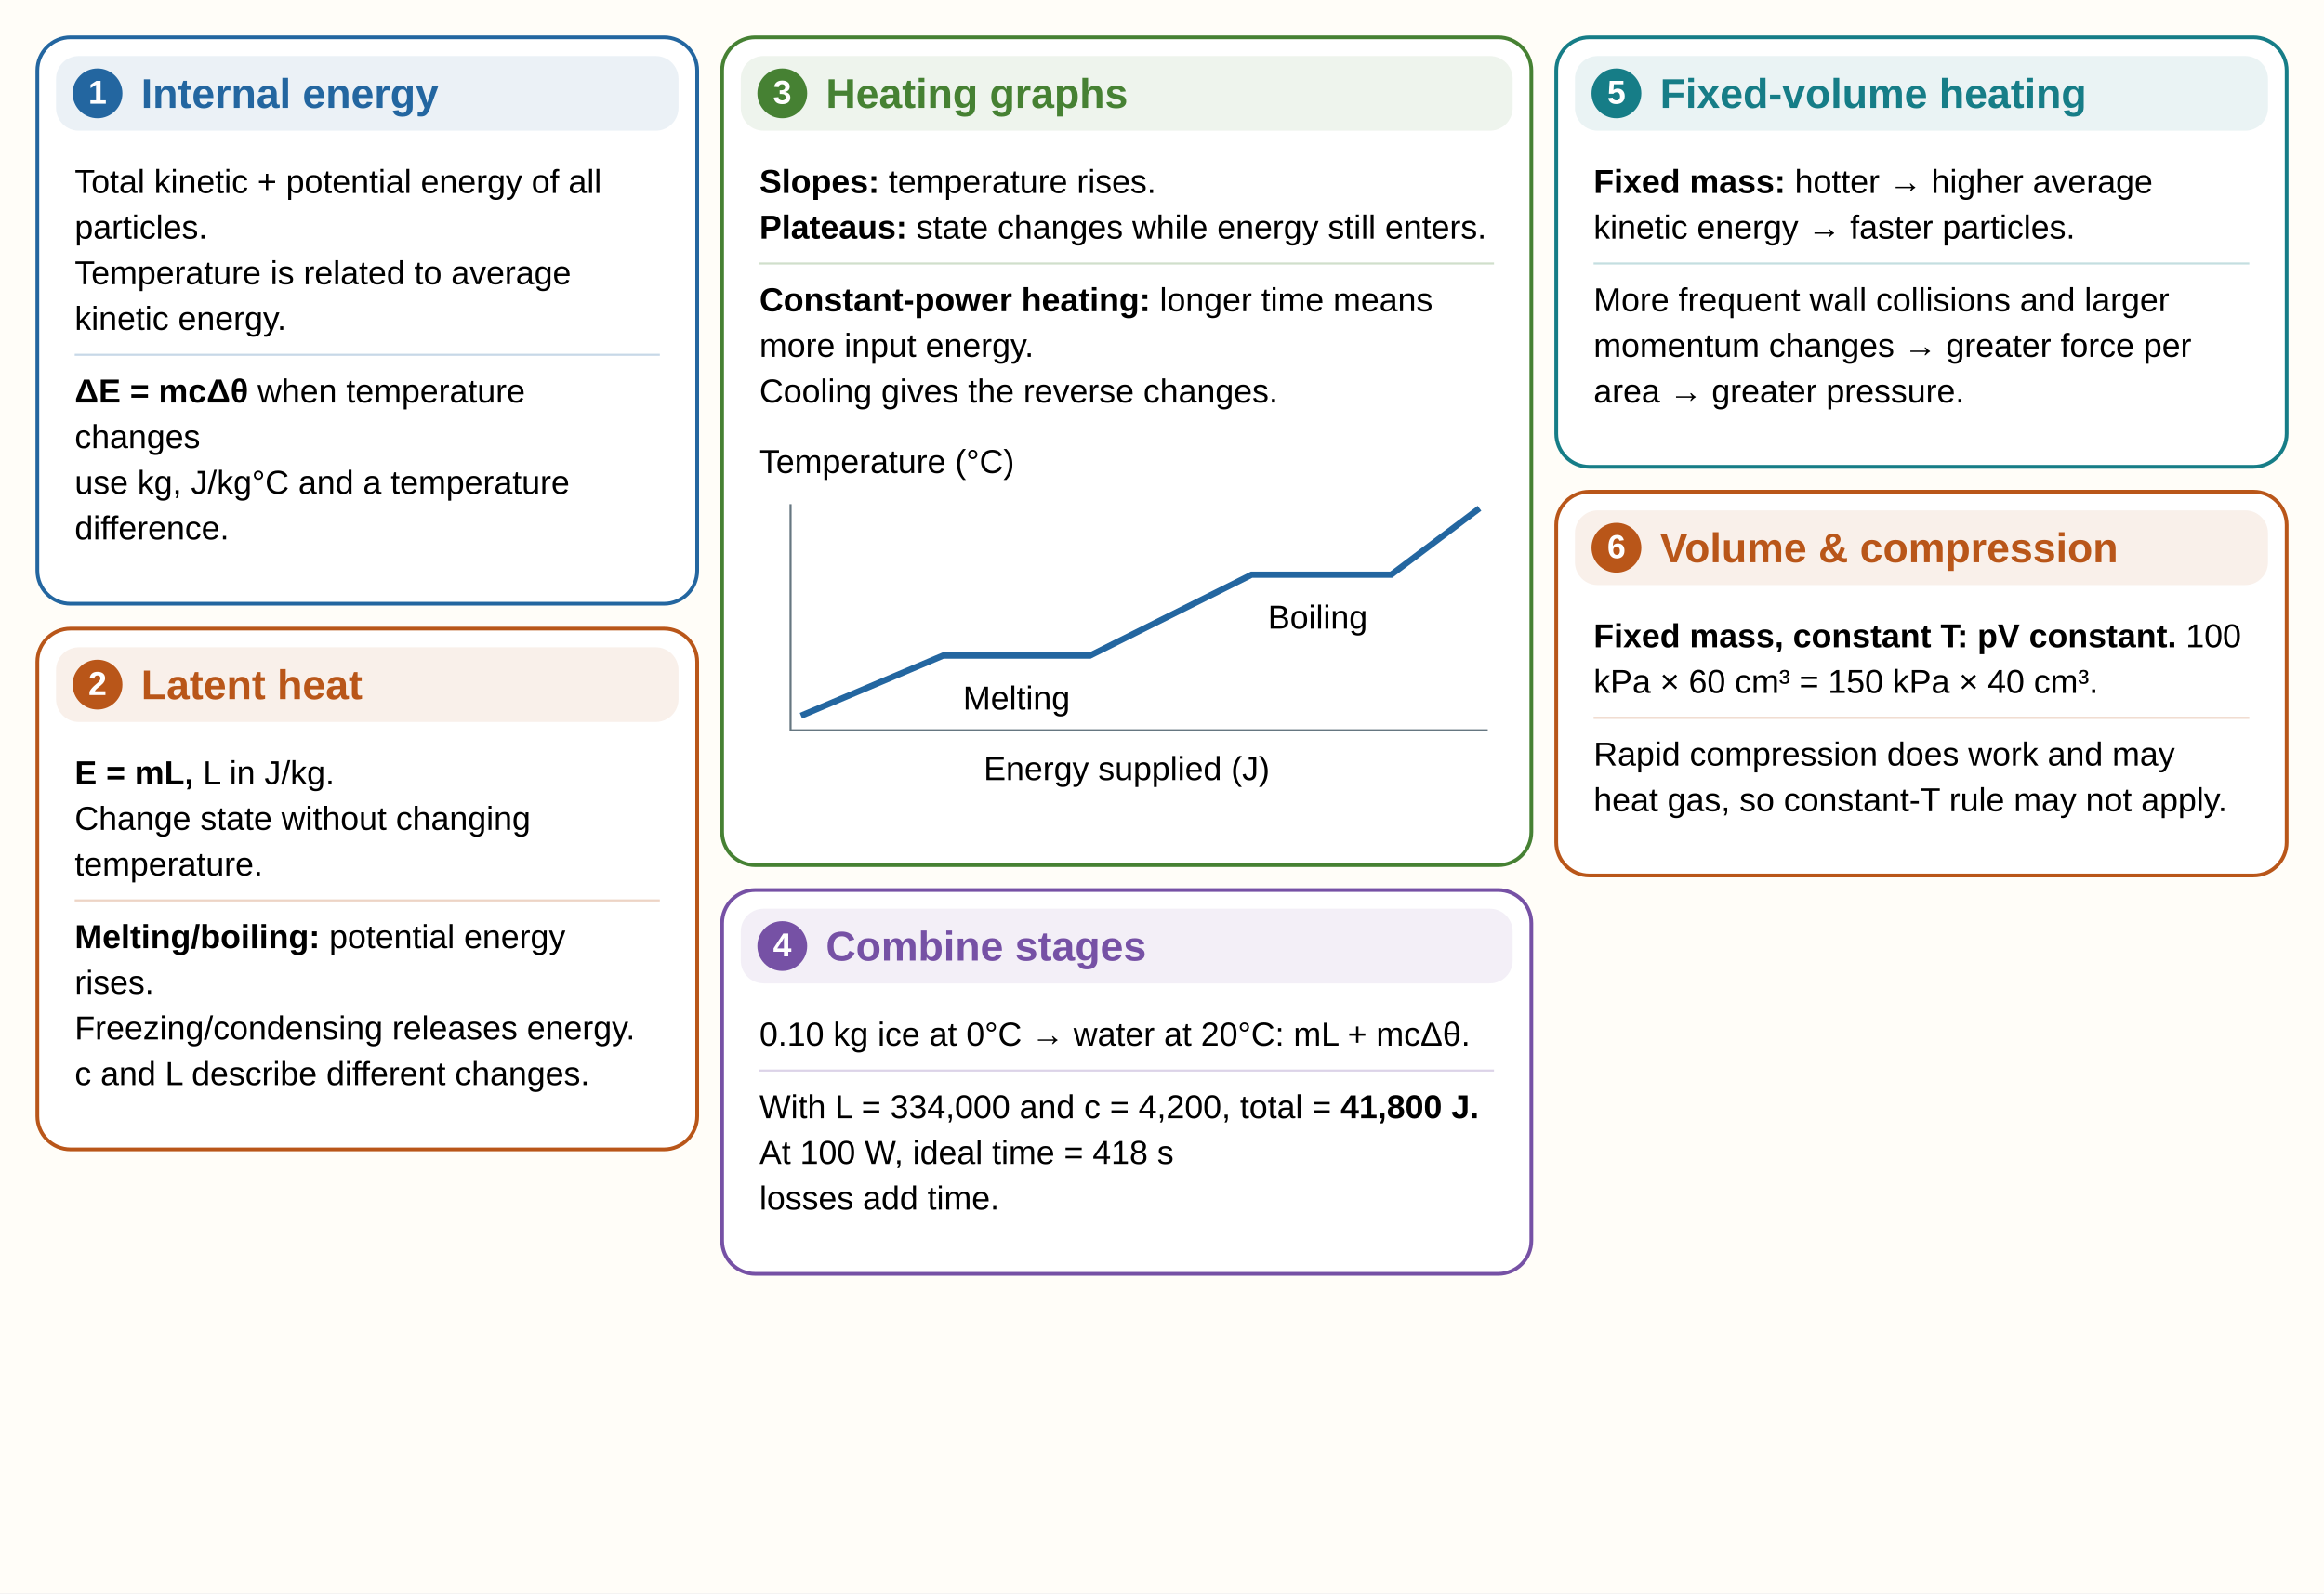
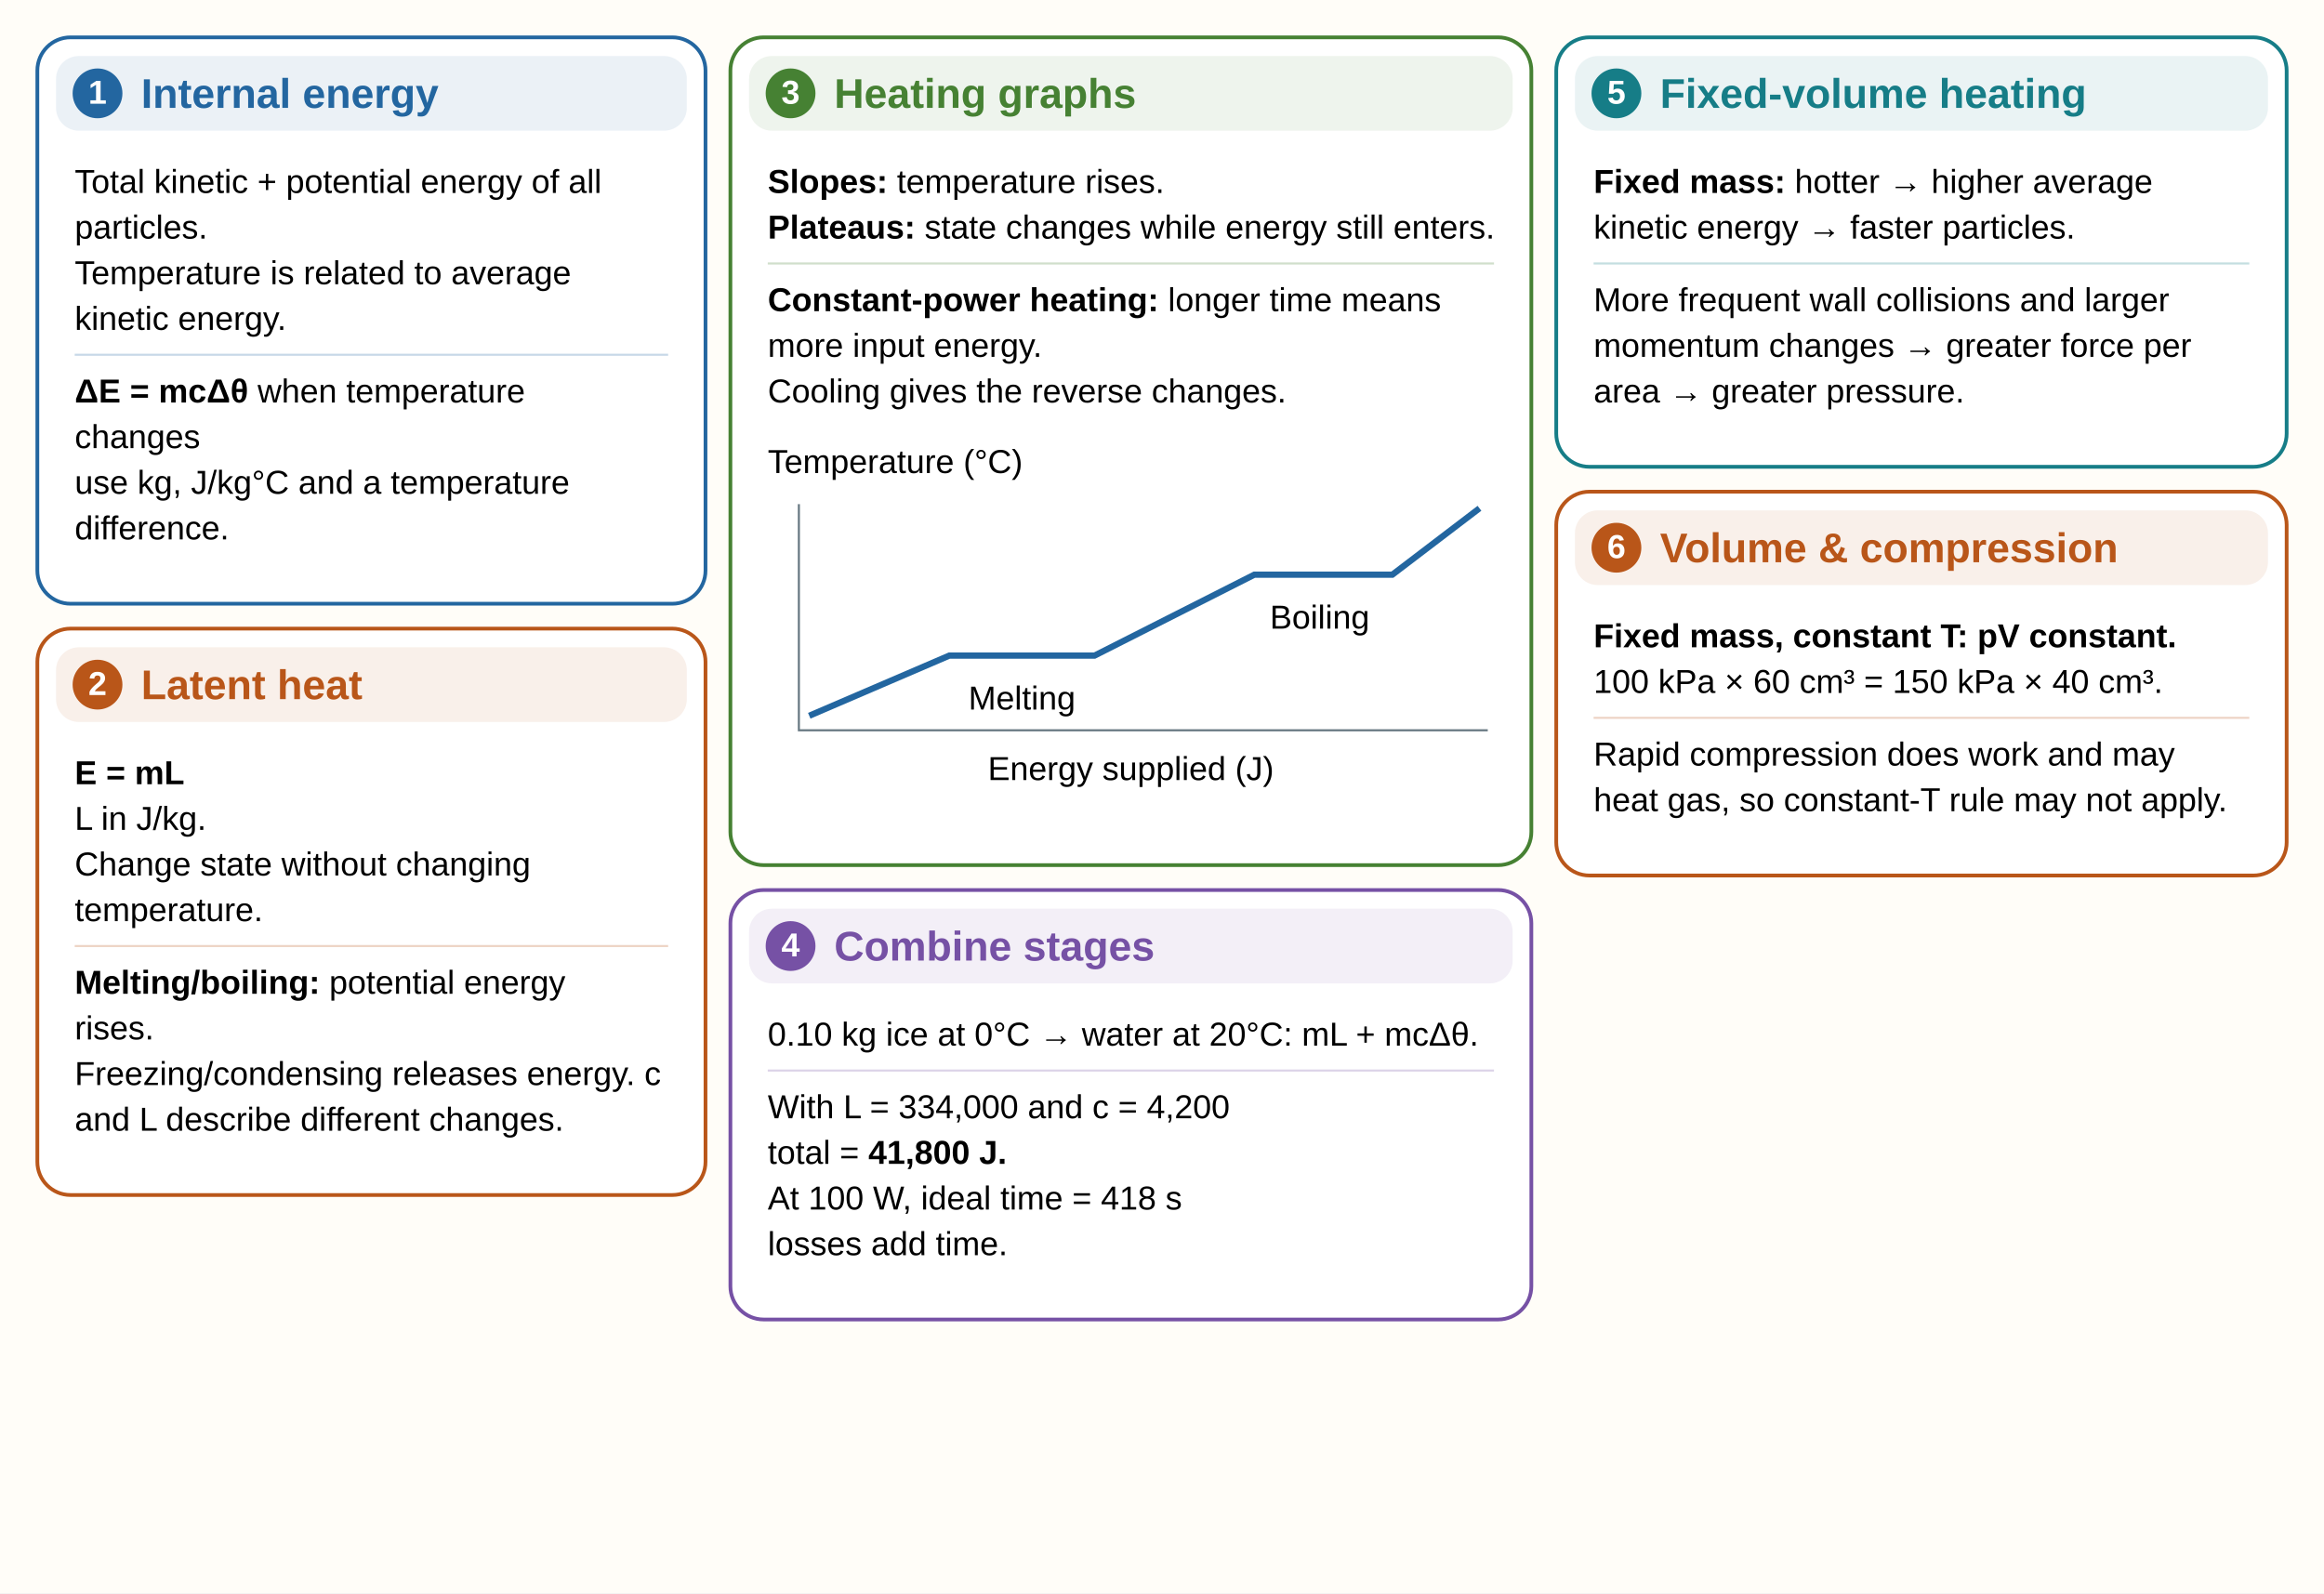
<svg xmlns="http://www.w3.org/2000/svg" width="2400" height="1645.714" viewBox="0 0 1120 768" role="img" aria-labelledby="map-title map-description" data-print-width-mm="277" font-family="Segoe UI,Arial,sans-serif">
  <defs>
    <marker id="arrow-2366a0" viewBox="0 0 10 10" refX="9" refY="5" markerWidth="4" markerHeight="4" orient="auto-start-reverse">
      <path d="M1 1L9 5L1 9" fill="none" stroke="#2366a0" stroke-width="2" stroke-linejoin="round" />
    </marker>
    <marker id="arrow-b95619" viewBox="0 0 10 10" refX="9" refY="5" markerWidth="4" markerHeight="4" orient="auto-start-reverse">
      <path d="M1 1L9 5L1 9" fill="none" stroke="#b95619" stroke-width="2" stroke-linejoin="round" />
    </marker>
    <marker id="arrow-468133" viewBox="0 0 10 10" refX="9" refY="5" markerWidth="4" markerHeight="4" orient="auto-start-reverse">
      <path d="M1 1L9 5L1 9" fill="none" stroke="#468133" stroke-width="2" stroke-linejoin="round" />
    </marker>
    <marker id="arrow-7651a5" viewBox="0 0 10 10" refX="9" refY="5" markerWidth="4" markerHeight="4" orient="auto-start-reverse">
      <path d="M1 1L9 5L1 9" fill="none" stroke="#7651a5" stroke-width="2" stroke-linejoin="round" />
    </marker>
    <marker id="arrow-167d87" viewBox="0 0 10 10" refX="9" refY="5" markerWidth="4" markerHeight="4" orient="auto-start-reverse">
      <path d="M1 1L9 5L1 9" fill="none" stroke="#167d87" stroke-width="2" stroke-linejoin="round" />
    </marker>
    <marker id="arrow-b95619" viewBox="0 0 10 10" refX="9" refY="5" markerWidth="4" markerHeight="4" orient="auto-start-reverse">
      <path d="M1 1L9 5L1 9" fill="none" stroke="#b95619" stroke-width="2" stroke-linejoin="round" />
    </marker>
  </defs>
  <rect width="1120" height="768" fill="#fffdf8" />
-   <g class="map-section" id="section-1" data-source-panel="0" data-bounds="0,0,318,273" transform="translate(18 18)">
-     <rect width="318" height="273" rx="16" fill="white" stroke="#2366a0" stroke-width="1.8" />
+   <g class="map-section" id="section-1" data-source-panel="0" data-bounds="0,0,322,273" transform="translate(18 18)">
+     <rect width="322" height="273" rx="16" fill="white" stroke="#2366a0" stroke-width="1.8" />
    <g class="section-heading">
-       <rect x="9" y="9" width="300" height="36" rx="11" fill="#2366a0" opacity=".09" />
+       <rect x="9" y="9" width="304" height="36" rx="11" fill="#2366a0" opacity=".09" />
      <circle cx="29" cy="27" r="12" fill="#2366a0" />
      <text class="diagram-label" x="29" y="32" font-size="16" fill="white" font-weight="700" text-anchor="middle">1</text>
      <text class="panel-title" x="50" y="34" font-size="20" fill="#2366a0" font-weight="700" text-anchor="start">Internal energy</text>
    </g>
    <g class="section-body">
      <text class="body-text" x="18" y="75" font-size="16" fill="#000000" font-weight="400" text-anchor="start">Total kinetic + potential energy of all</text>
      <text class="body-text" x="18" y="97" font-size="16" fill="#000000" font-weight="400" text-anchor="start">particles.</text>
      <text class="body-text" x="18" y="119" font-size="16" fill="#000000" font-weight="400" text-anchor="start">Temperature is related to average</text>
      <text class="body-text" x="18" y="141" font-size="16" fill="#000000" font-weight="400" text-anchor="start">kinetic energy.</text>
-       <path class="section-divider" d="M18 153H300" stroke="#2366a0" stroke-opacity=".25" stroke-width="1" fill="none" />
+       <path class="section-divider" d="M18 153H304" stroke="#2366a0" stroke-opacity=".25" stroke-width="1" fill="none" />
      <text class="body-text" x="18" y="176" font-size="16" fill="#000000" font-weight="400" text-anchor="start">
        <tspan font-weight="700">ΔE</tspan>
        <tspan font-weight="700">=</tspan>
        <tspan font-weight="700">mcΔθ</tspan> when temperature</text>
      <text class="body-text" x="18" y="198" font-size="16" fill="#000000" font-weight="400" text-anchor="start">changes</text>
      <text class="body-text" x="18" y="220" font-size="16" fill="#000000" font-weight="400" text-anchor="start">use kg, J/kg°C and a temperature</text>
      <text class="body-text" x="18" y="242" font-size="16" fill="#000000" font-weight="400" text-anchor="start">difference.</text>
    </g>
  </g>
-   <g class="map-section" id="section-2" data-source-panel="1" data-bounds="0,0,318,251" transform="translate(18 303)">
-     <rect width="318" height="251" rx="16" fill="white" stroke="#b95619" stroke-width="1.8" />
+   <g class="map-section" id="section-2" data-source-panel="1" data-bounds="0,0,322,273" transform="translate(18 303)">
+     <rect width="322" height="273" rx="16" fill="white" stroke="#b95619" stroke-width="1.8" />
    <g class="section-heading">
-       <rect x="9" y="9" width="300" height="36" rx="11" fill="#b95619" opacity=".09" />
+       <rect x="9" y="9" width="304" height="36" rx="11" fill="#b95619" opacity=".09" />
      <circle cx="29" cy="27" r="12" fill="#b95619" />
      <text class="diagram-label" x="29" y="32" font-size="16" fill="white" font-weight="700" text-anchor="middle">2</text>
      <text class="panel-title" x="50" y="34" font-size="20" fill="#b95619" font-weight="700" text-anchor="start">Latent heat</text>
    </g>
    <g class="section-body">
      <text class="body-text" x="18" y="75" font-size="16" fill="#000000" font-weight="400" text-anchor="start">
        <tspan font-weight="700">E</tspan>
        <tspan font-weight="700">=</tspan>
-         <tspan font-weight="700">mL,</tspan> L in J/kg.</text>
-       <text class="body-text" x="18" y="97" font-size="16" fill="#000000" font-weight="400" text-anchor="start">Change state without changing</text>
-       <text class="body-text" x="18" y="119" font-size="16" fill="#000000" font-weight="400" text-anchor="start">temperature.</text>
-       <path class="section-divider" d="M18 131H300" stroke="#b95619" stroke-opacity=".25" stroke-width="1" fill="none" />
-       <text class="body-text" x="18" y="154" font-size="16" fill="#000000" font-weight="400" text-anchor="start">
+         <tspan font-weight="700">mL</tspan>
+       </text>
+       <text class="body-text" x="18" y="97" font-size="16" fill="#000000" font-weight="400" text-anchor="start">L in J/kg.</text>
+       <text class="body-text" x="18" y="119" font-size="16" fill="#000000" font-weight="400" text-anchor="start">Change state without changing</text>
+       <text class="body-text" x="18" y="141" font-size="16" fill="#000000" font-weight="400" text-anchor="start">temperature.</text>
+       <path class="section-divider" d="M18 153H304" stroke="#b95619" stroke-opacity=".25" stroke-width="1" fill="none" />
+       <text class="body-text" x="18" y="176" font-size="16" fill="#000000" font-weight="400" text-anchor="start">
        <tspan font-weight="700">Melting/boiling:</tspan> potential energy</text>
-       <text class="body-text" x="18" y="176" font-size="16" fill="#000000" font-weight="400" text-anchor="start">rises.</text>
-       <text class="body-text" x="18" y="198" font-size="16" fill="#000000" font-weight="400" text-anchor="start">Freezing/condensing releases energy.</text>
-       <text class="body-text" x="18" y="220" font-size="16" fill="#000000" font-weight="400" text-anchor="start">c and L describe different changes.</text>
+       <text class="body-text" x="18" y="198" font-size="16" fill="#000000" font-weight="400" text-anchor="start">rises.</text>
+       <text class="body-text" x="18" y="220" font-size="16" fill="#000000" font-weight="400" text-anchor="start">Freezing/condensing releases energy. c</text>
+       <text class="body-text" x="18" y="242" font-size="16" fill="#000000" font-weight="400" text-anchor="start">and L describe different changes.</text>
    </g>
  </g>
-   <g class="map-section" id="section-3" data-source-panel="2" data-bounds="0,0,390,399" transform="translate(348 18)">
-     <rect width="390" height="399" rx="16" fill="white" stroke="#468133" stroke-width="1.8" />
+   <g class="map-section" id="section-3" data-source-panel="2" data-bounds="0,0,386,399" transform="translate(352 18)">
+     <rect width="386" height="399" rx="16" fill="white" stroke="#468133" stroke-width="1.8" />
    <g class="section-heading">
-       <rect x="9" y="9" width="372" height="36" rx="11" fill="#468133" opacity=".09" />
+       <rect x="9" y="9" width="368" height="36" rx="11" fill="#468133" opacity=".09" />
      <circle cx="29" cy="27" r="12" fill="#468133" />
      <text class="diagram-label" x="29" y="32" font-size="16" fill="white" font-weight="700" text-anchor="middle">3</text>
      <text class="panel-title" x="50" y="34" font-size="20" fill="#468133" font-weight="700" text-anchor="start">Heating graphs</text>
    </g>
    <g class="section-body">
      <text class="body-text" x="18" y="75" font-size="16" fill="#000000" font-weight="400" text-anchor="start">
        <tspan font-weight="700">Slopes:</tspan> temperature rises.</text>
      <text class="body-text" x="18" y="97" font-size="16" fill="#000000" font-weight="400" text-anchor="start">
        <tspan font-weight="700">Plateaus:</tspan> state changes while energy still enters.</text>
-       <path class="section-divider" d="M18 109H372" stroke="#468133" stroke-opacity=".25" stroke-width="1" fill="none" />
+       <path class="section-divider" d="M18 109H368" stroke="#468133" stroke-opacity=".25" stroke-width="1" fill="none" />
      <text class="body-text" x="18" y="132" font-size="16" fill="#000000" font-weight="400" text-anchor="start">
        <tspan font-weight="700">Constant-power</tspan>
        <tspan font-weight="700">heating:</tspan> longer time means</text>
      <text class="body-text" x="18" y="154" font-size="16" fill="#000000" font-weight="400" text-anchor="start">more input energy.</text>
      <text class="body-text" x="18" y="176" font-size="16" fill="#000000" font-weight="400" text-anchor="start">Cooling gives the reverse changes.</text>
      <g transform="translate(18 194)">
        <g class="concept-illustration">
          <text class="diagram-label" x="0" y="16" font-size="16" fill="#000000" text-anchor="start">Temperature (°C)</text>
-           <path d="M15 31V140H351" fill="none" stroke="#667781" stroke-width="1" />
-           <path d="M20 133L88.5 104H159.3L237.18 65H304.44L347 33" fill="none" stroke="#2366a0" stroke-width="3" />
-           <text class="diagram-label" x="123.9" y="130" font-size="16" fill="#000000" text-anchor="middle">Melting</text>
-           <text class="diagram-label" x="269.04" y="91" font-size="16" fill="#000000" text-anchor="middle">Boiling</text>
-           <text class="diagram-label" x="177.0" y="164" font-size="16" fill="#000000" text-anchor="middle">Energy supplied (J)</text>
+           <path d="M15 31V140H347" fill="none" stroke="#667781" stroke-width="1" />
+           <path d="M20 133L87.5 104H157.5L234.5 65H301.0L343 33" fill="none" stroke="#2366a0" stroke-width="3" />
+           <text class="diagram-label" x="122.5" y="130" font-size="16" fill="#000000" text-anchor="middle">Melting</text>
+           <text class="diagram-label" x="266.0" y="91" font-size="16" fill="#000000" text-anchor="middle">Boiling</text>
+           <text class="diagram-label" x="175.0" y="164" font-size="16" fill="#000000" text-anchor="middle">Energy supplied (J)</text>
        </g>
      </g>
    </g>
  </g>
-   <g class="map-section" id="section-4" data-source-panel="3" data-bounds="0,0,390,185" transform="translate(348 429)">
-     <rect width="390" height="185" rx="16" fill="white" stroke="#7651a5" stroke-width="1.8" />
+   <g class="map-section" id="section-4" data-source-panel="3" data-bounds="0,0,386,207" transform="translate(352 429)">
+     <rect width="386" height="207" rx="16" fill="white" stroke="#7651a5" stroke-width="1.8" />
    <g class="section-heading">
-       <rect x="9" y="9" width="372" height="36" rx="11" fill="#7651a5" opacity=".09" />
+       <rect x="9" y="9" width="368" height="36" rx="11" fill="#7651a5" opacity=".09" />
      <circle cx="29" cy="27" r="12" fill="#7651a5" />
      <text class="diagram-label" x="29" y="32" font-size="16" fill="white" font-weight="700" text-anchor="middle">4</text>
      <text class="panel-title" x="50" y="34" font-size="20" fill="#7651a5" font-weight="700" text-anchor="start">Combine stages</text>
    </g>
    <g class="section-body">
      <text class="body-text" x="18" y="75" font-size="16" fill="#000000" font-weight="400" text-anchor="start">0.10 kg ice at 0°C → water at 20°C: mL + mcΔθ.</text>
-       <path class="section-divider" d="M18 87H372" stroke="#7651a5" stroke-opacity=".25" stroke-width="1" fill="none" />
-       <text class="body-text" x="18" y="110" font-size="16" fill="#000000" font-weight="400" text-anchor="start">With L = 334,000 and c = 4,200, total = <tspan font-weight="700">41,800</tspan>
+       <path class="section-divider" d="M18 87H368" stroke="#7651a5" stroke-opacity=".25" stroke-width="1" fill="none" />
+       <text class="body-text" x="18" y="110" font-size="16" fill="#000000" font-weight="400" text-anchor="start">With L = 334,000 and c = 4,200</text>
+       <text class="body-text" x="18" y="132" font-size="16" fill="#000000" font-weight="400" text-anchor="start">total = <tspan font-weight="700">41,800</tspan>
        <tspan font-weight="700">J.</tspan>
      </text>
-       <text class="body-text" x="18" y="132" font-size="16" fill="#000000" font-weight="400" text-anchor="start">At 100 W, ideal time = 418 s</text>
-       <text class="body-text" x="18" y="154" font-size="16" fill="#000000" font-weight="400" text-anchor="start">losses add time.</text>
+       <text class="body-text" x="18" y="154" font-size="16" fill="#000000" font-weight="400" text-anchor="start">At 100 W, ideal time = 418 s</text>
+       <text class="body-text" x="18" y="176" font-size="16" fill="#000000" font-weight="400" text-anchor="start">losses add time.</text>
    </g>
  </g>
  <g class="map-section" id="section-5" data-source-panel="4" data-bounds="0,0,352,207" transform="translate(750 18)">
    <rect width="352" height="207" rx="16" fill="white" stroke="#167d87" stroke-width="1.8" />
    <g class="section-heading">
      <rect x="9" y="9" width="334" height="36" rx="11" fill="#167d87" opacity=".09" />
      <circle cx="29" cy="27" r="12" fill="#167d87" />
      <text class="diagram-label" x="29" y="32" font-size="16" fill="white" font-weight="700" text-anchor="middle">5</text>
      <text class="panel-title" x="50" y="34" font-size="20" fill="#167d87" font-weight="700" text-anchor="start">Fixed-volume heating</text>
    </g>
    <g class="section-body">
      <text class="body-text" x="18" y="75" font-size="16" fill="#000000" font-weight="400" text-anchor="start">
        <tspan font-weight="700">Fixed</tspan>
        <tspan font-weight="700">mass:</tspan> hotter → higher average</text>
      <text class="body-text" x="18" y="97" font-size="16" fill="#000000" font-weight="400" text-anchor="start">kinetic energy → faster particles.</text>
      <path class="section-divider" d="M18 109H334" stroke="#167d87" stroke-opacity=".25" stroke-width="1" fill="none" />
      <text class="body-text" x="18" y="132" font-size="16" fill="#000000" font-weight="400" text-anchor="start">More frequent wall collisions and larger</text>
      <text class="body-text" x="18" y="154" font-size="16" fill="#000000" font-weight="400" text-anchor="start">momentum changes → greater force per</text>
      <text class="body-text" x="18" y="176" font-size="16" fill="#000000" font-weight="400" text-anchor="start">area → greater pressure.</text>
    </g>
  </g>
  <g class="map-section" id="section-6" data-source-panel="5" data-bounds="0,0,352,185" transform="translate(750 237)">
    <rect width="352" height="185" rx="16" fill="white" stroke="#b95619" stroke-width="1.8" />
    <g class="section-heading">
      <rect x="9" y="9" width="334" height="36" rx="11" fill="#b95619" opacity=".09" />
      <circle cx="29" cy="27" r="12" fill="#b95619" />
      <text class="diagram-label" x="29" y="32" font-size="16" fill="white" font-weight="700" text-anchor="middle">6</text>
      <text class="panel-title" x="50" y="34" font-size="20" fill="#b95619" font-weight="700" text-anchor="start">Volume &amp; compression</text>
    </g>
    <g class="section-body">
      <text class="body-text" x="18" y="75" font-size="16" fill="#000000" font-weight="400" text-anchor="start">
        <tspan font-weight="700">Fixed</tspan>
        <tspan font-weight="700">mass,</tspan>
        <tspan font-weight="700">constant</tspan>
        <tspan font-weight="700">T:</tspan>
        <tspan font-weight="700">pV</tspan>
-         <tspan font-weight="700">constant.</tspan> 100</text>
-       <text class="body-text" x="18" y="97" font-size="16" fill="#000000" font-weight="400" text-anchor="start">kPa × 60 cm³ = 150 kPa × 40 cm³.</text>
+         <tspan font-weight="700">constant.</tspan>
+       </text>
+       <text class="body-text" x="18" y="97" font-size="16" fill="#000000" font-weight="400" text-anchor="start">100 kPa × 60 cm³ = 150 kPa × 40 cm³.</text>
      <path class="section-divider" d="M18 109H334" stroke="#b95619" stroke-opacity=".25" stroke-width="1" fill="none" />
      <text class="body-text" x="18" y="132" font-size="16" fill="#000000" font-weight="400" text-anchor="start">Rapid compression does work and may</text>
      <text class="body-text" x="18" y="154" font-size="16" fill="#000000" font-weight="400" text-anchor="start">heat gas, so constant-T rule may not apply.</text>
    </g>
  </g>
</svg>
